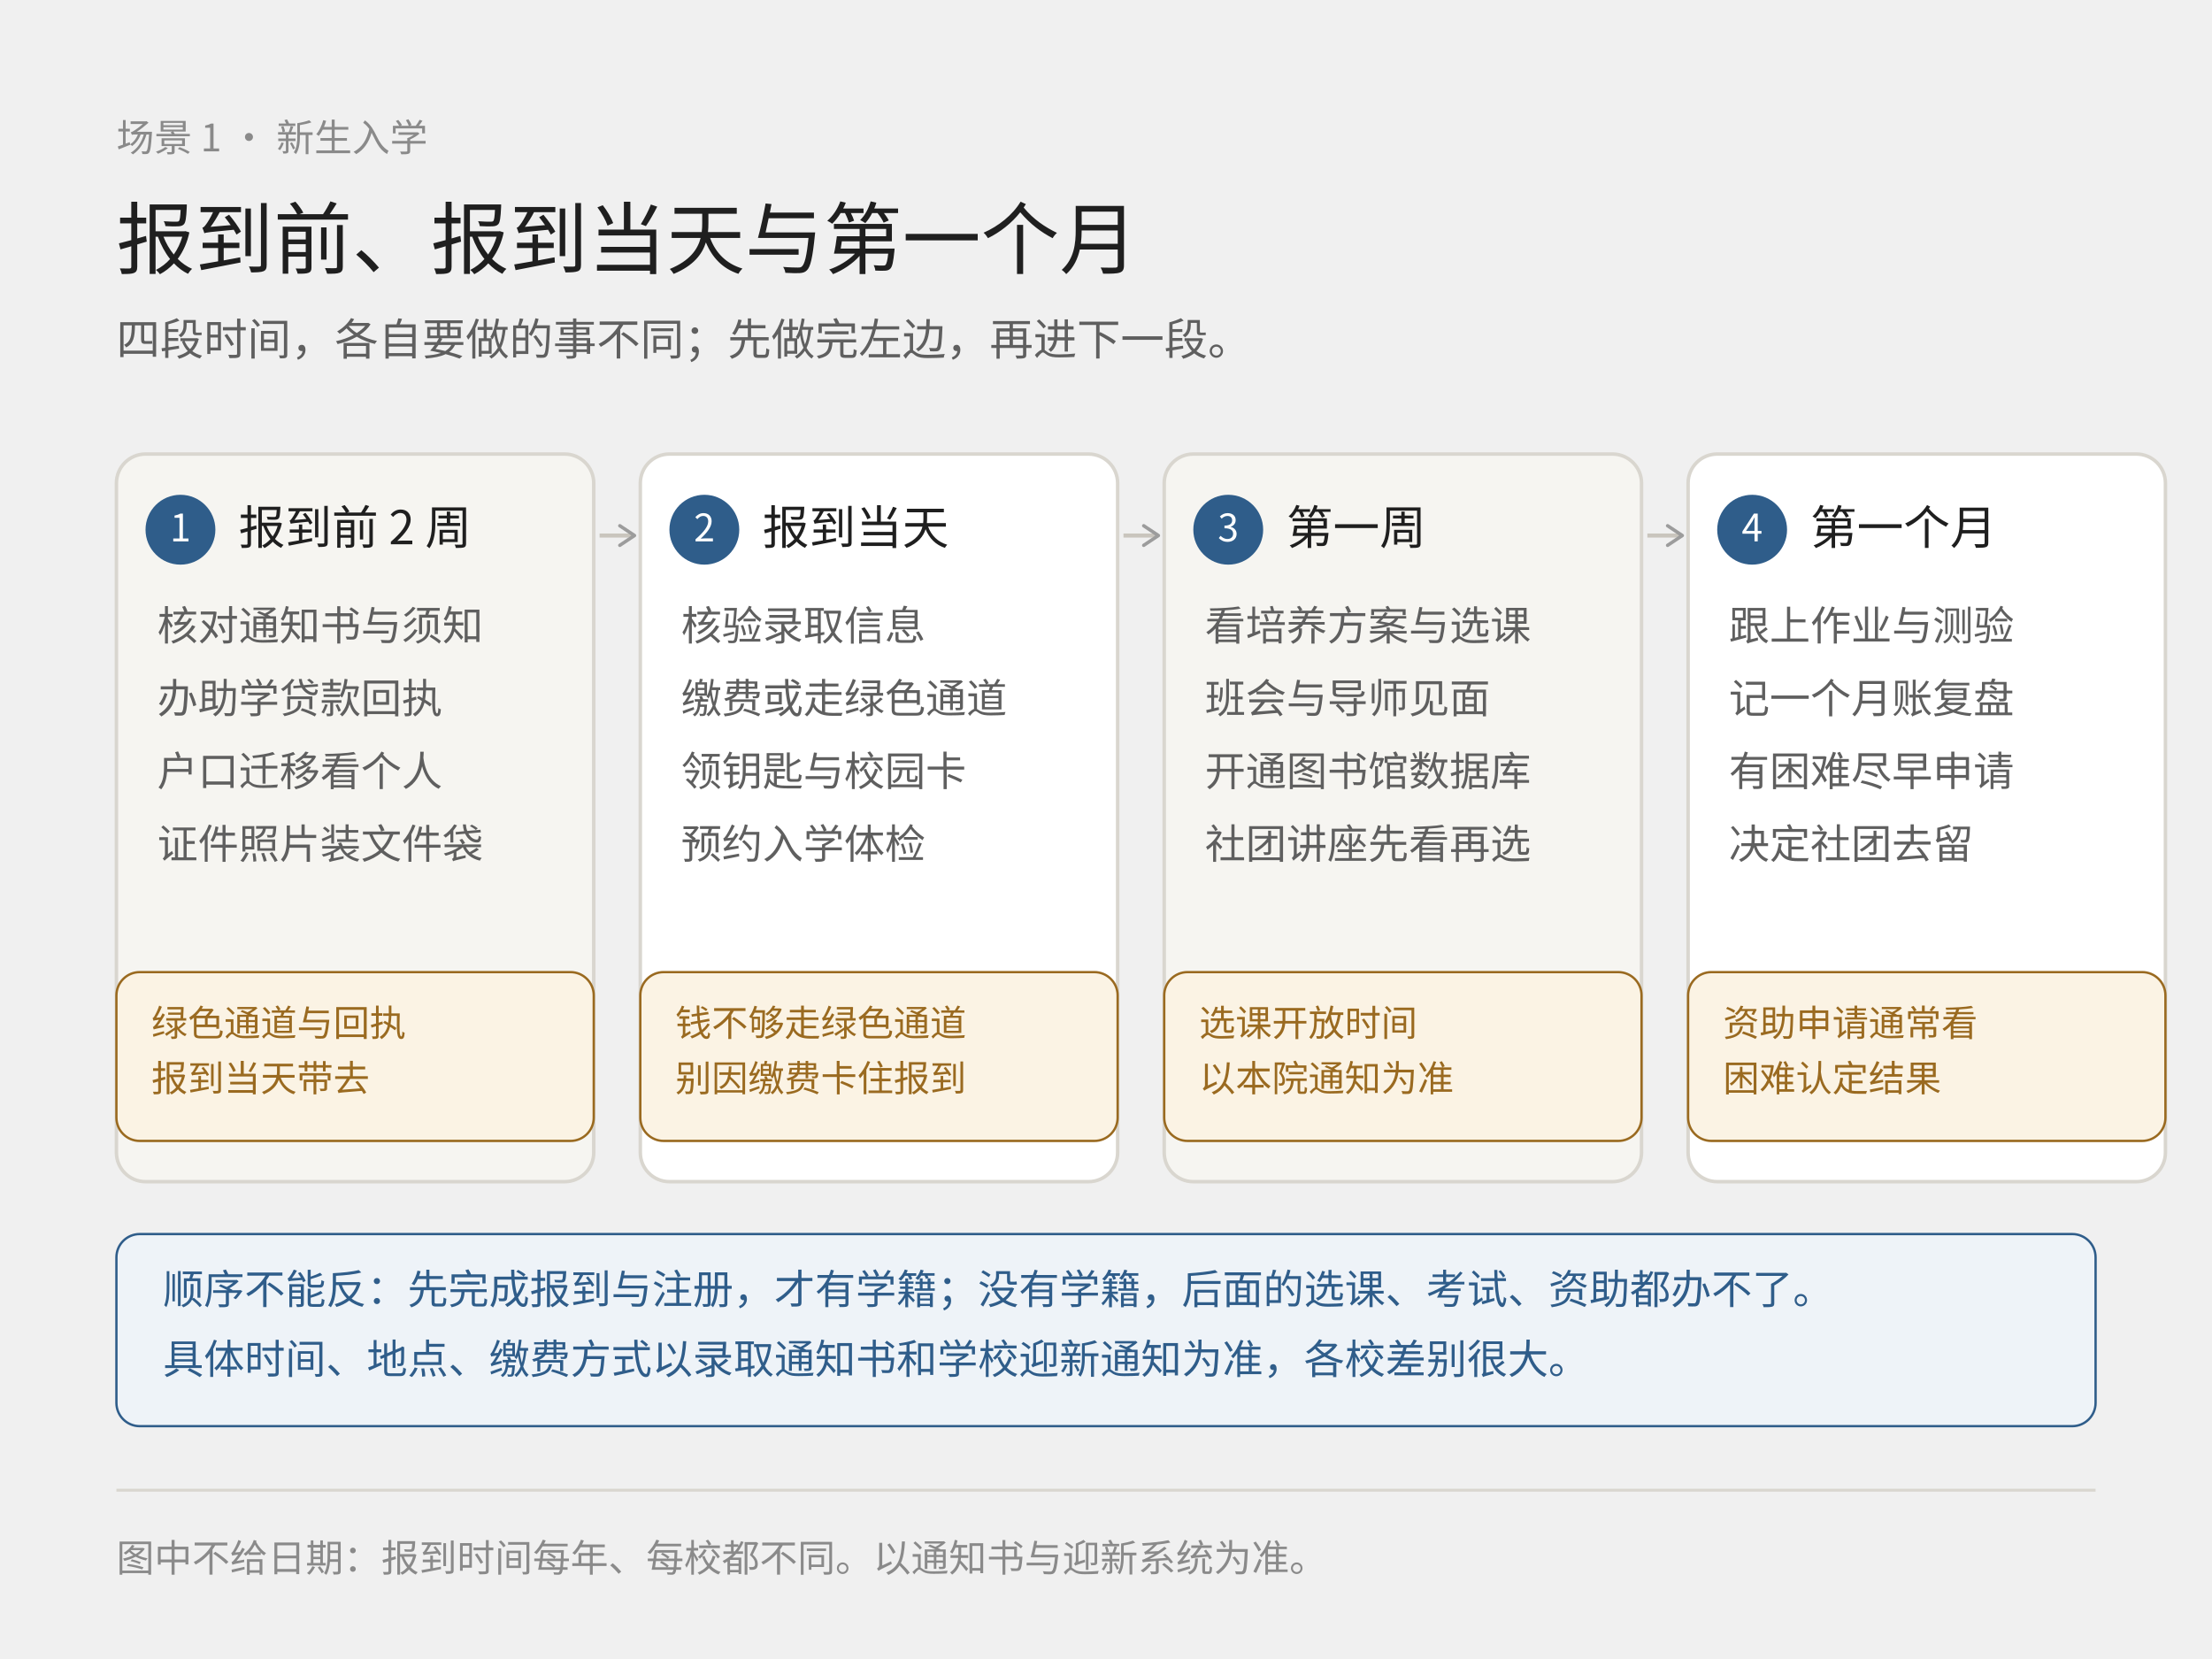
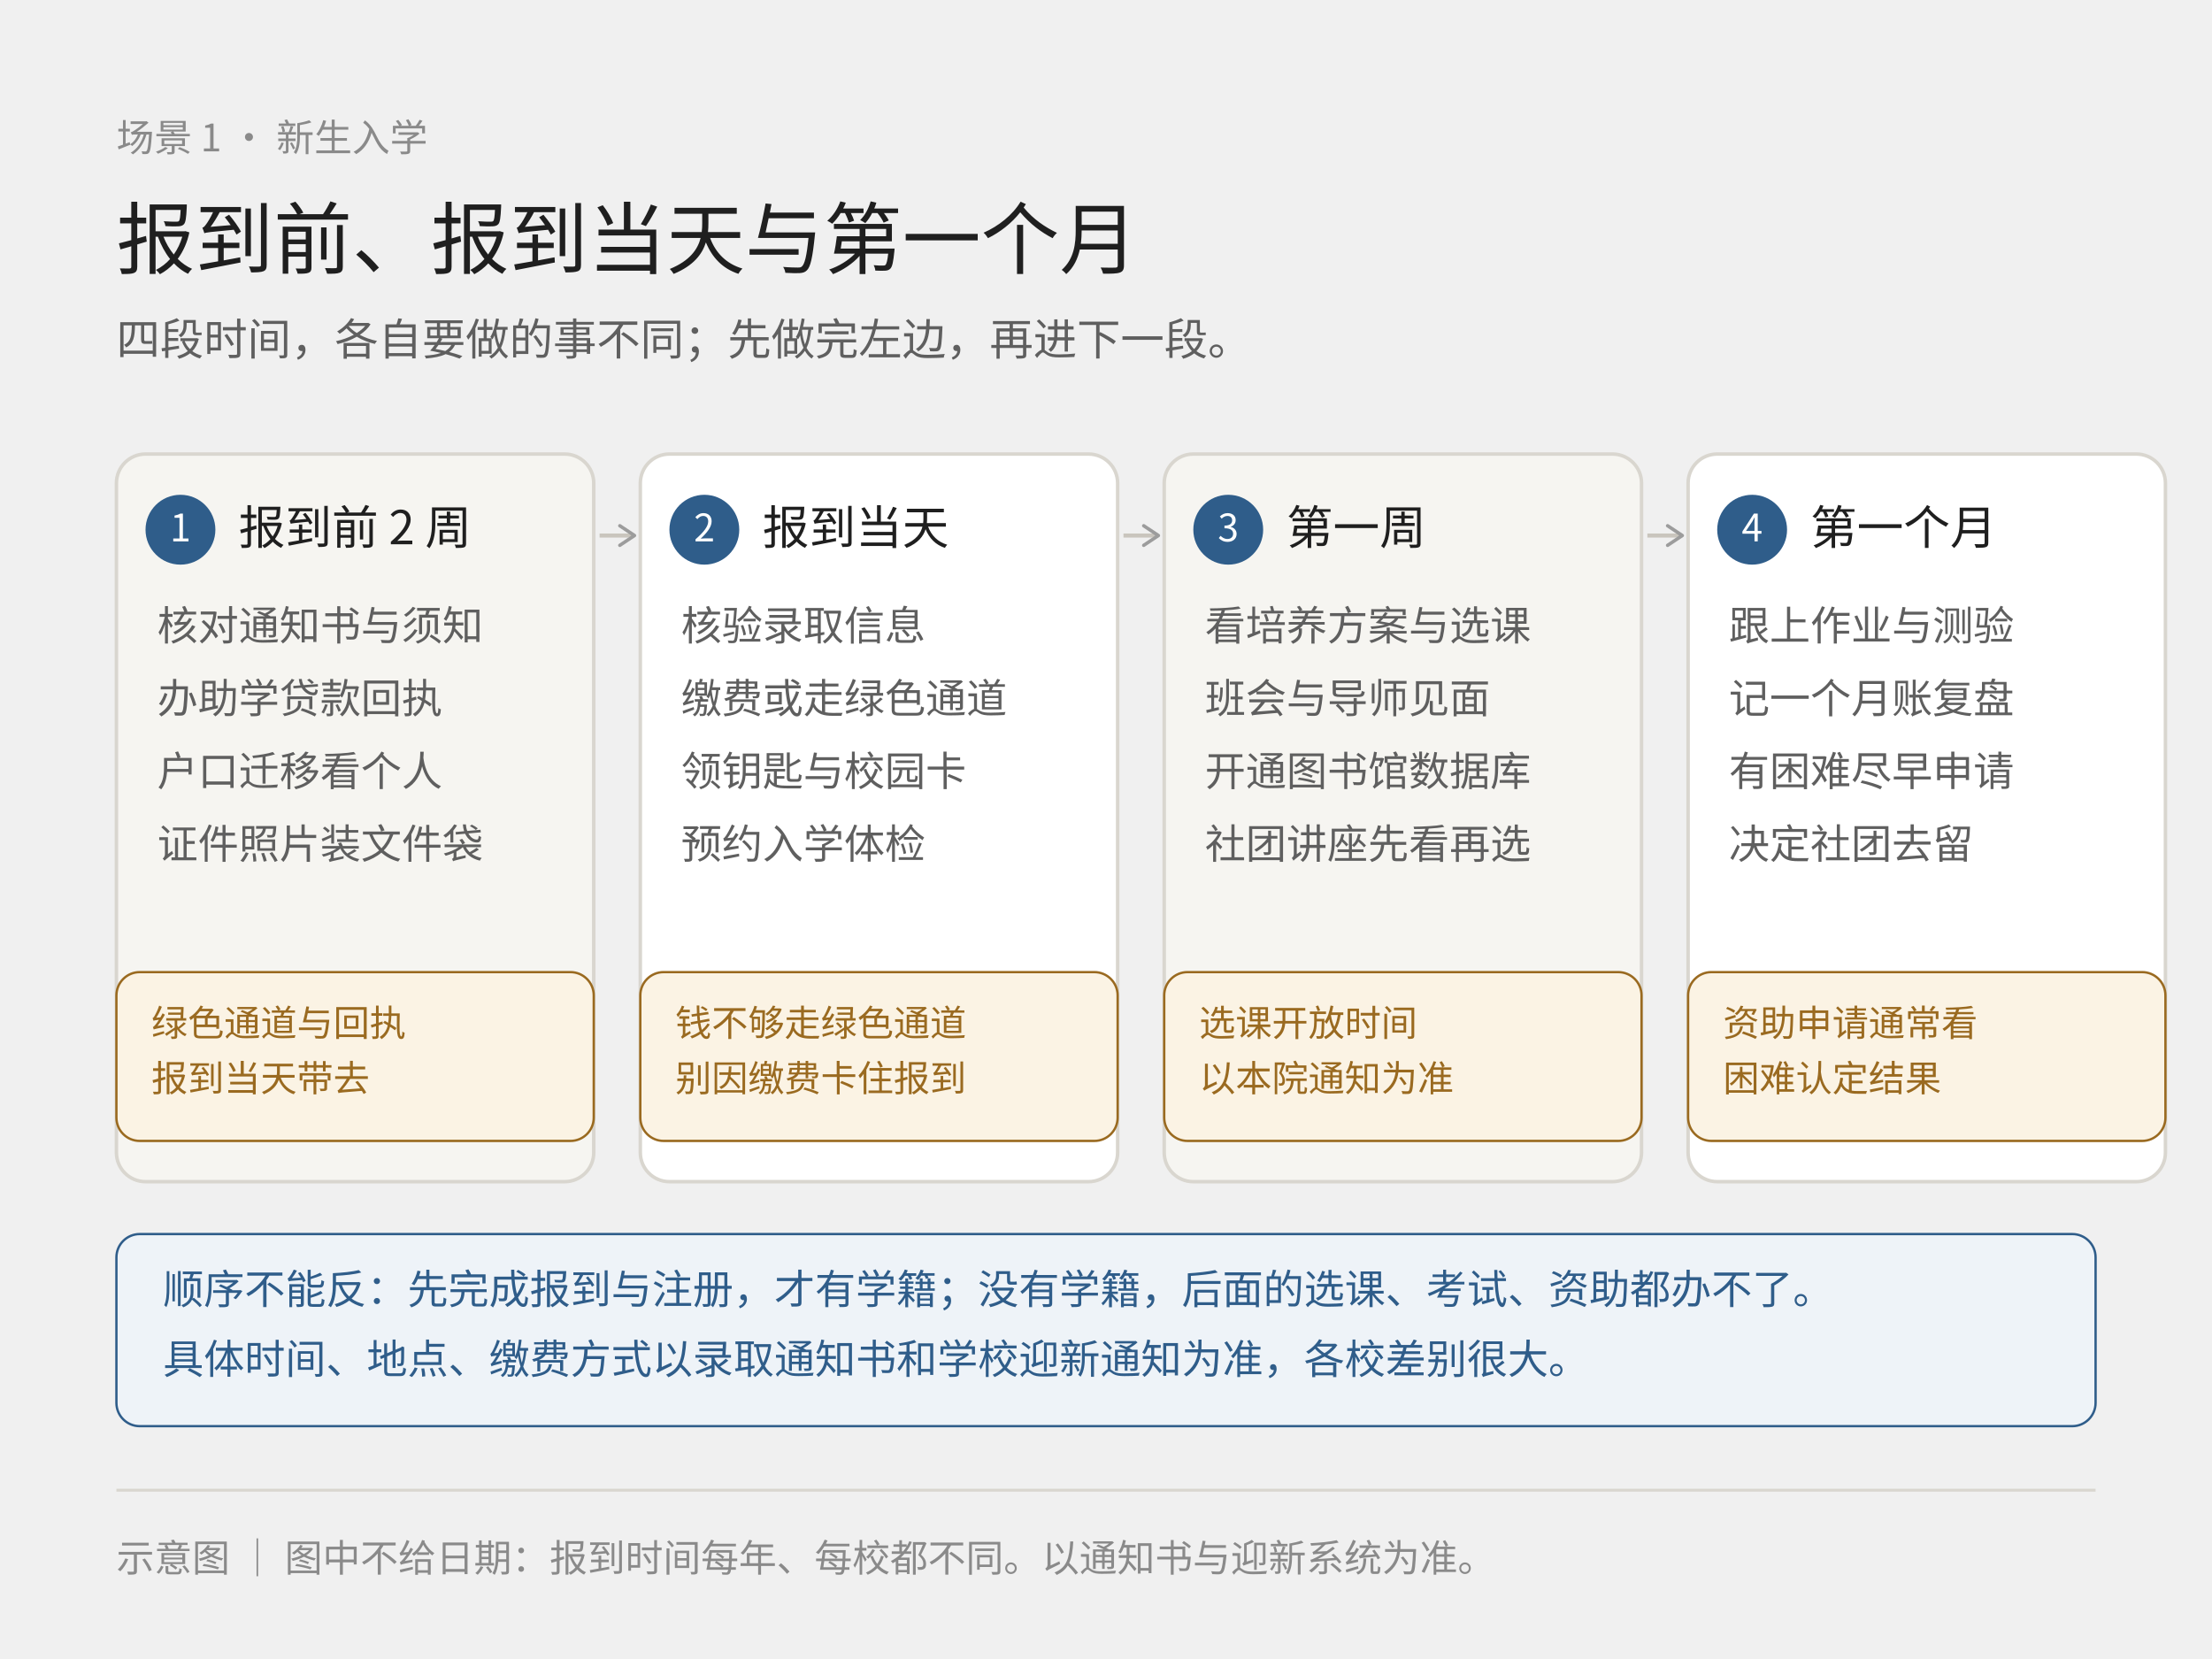
<svg xmlns="http://www.w3.org/2000/svg" viewBox="0 0 760 570" width="760" height="570" font-family="PingFang SC, Noto Sans CJK SC, Source Han Sans SC, Microsoft YaHei, sans-serif">
  <defs>
    <marker id="a" viewBox="0 0 10 10" refX="8" refY="5" markerWidth="6" markerHeight="6" orient="auto-start-reverse">
      <path d="M2 1L8 5L2 9" fill="none" stroke="#9c9c9c" stroke-width="1.4" stroke-linecap="round" stroke-linejoin="round" />
    </marker>
  </defs>
  <text x="40" y="52" font-size="13" fill="#8a8a8a" font-weight="400" text-anchor="start">场景 1 · 新生入学</text>
  <text x="40" y="92" font-size="27" fill="#1f1f1f" font-weight="500" text-anchor="start">报到前、报到当天与第一个月</text>
  <text x="40" y="122" font-size="15" fill="#5f5f5f" font-weight="400" text-anchor="start">四段时间，各自要做的事不同；先做完左边，再进下一段。</text>
  <rect x="40" y="156" width="164" height="250" rx="10" fill="#f6f5f1" stroke="#d9d6cf" stroke-width="1.2" />
  <circle cx="62" cy="182" r="12" fill="#2f5d8a" />
  <text x="62" y="186" font-size="13" fill="#ffffff" font-weight="500" text-anchor="middle">1</text>
  <text x="82" y="187" font-size="16" fill="#1f1f1f" font-weight="500" text-anchor="start">报到前 2 周</text>
  <text x="54" y="220" font-size="14" fill="#5f5f5f" font-weight="400" text-anchor="start">核对通知书与须知</text>
  <text x="54" y="245" font-size="14" fill="#5f5f5f" font-weight="400" text-anchor="start">办助学贷款回执</text>
  <text x="54" y="270" font-size="14" fill="#5f5f5f" font-weight="400" text-anchor="start">户口迁移看个人</text>
  <text x="54" y="295" font-size="14" fill="#5f5f5f" font-weight="400" text-anchor="start">证件照片装文件袋</text>
  <rect x="40" y="334" width="164" height="58" rx="8" fill="#fbf3e4" stroke="#9a6a20" stroke-width="0.8" />
  <text x="52" y="356" font-size="12.5" fill="#9a6a20" font-weight="400" text-anchor="start">绿色通道与回执</text>
  <text x="52" y="375" font-size="12.5" fill="#9a6a20" font-weight="400" text-anchor="start">报到当天带去</text>
  <path d="M206 184 L218 184" fill="none" stroke="#c9c5bd" stroke-width="1.4" marker-end="url(#a)" />
  <rect x="220" y="156" width="164" height="250" rx="10" fill="#ffffff" stroke="#d9d6cf" stroke-width="1.2" />
  <circle cx="242" cy="182" r="12" fill="#2f5d8a" />
  <text x="242" y="186" font-size="13" fill="#ffffff" font-weight="500" text-anchor="middle">2</text>
  <text x="262" y="187" font-size="16" fill="#1f1f1f" font-weight="500" text-anchor="start">报到当天</text>
  <text x="234" y="220" font-size="14" fill="#5f5f5f" font-weight="400" text-anchor="start">核验录取信息</text>
  <text x="234" y="245" font-size="14" fill="#5f5f5f" font-weight="400" text-anchor="start">缴费或走绿色通道</text>
  <text x="234" y="270" font-size="14" fill="#5f5f5f" font-weight="400" text-anchor="start">领钥匙与校园卡</text>
  <text x="234" y="295" font-size="14" fill="#5f5f5f" font-weight="400" text-anchor="start">预约入学体检</text>
  <rect x="220" y="334" width="164" height="58" rx="8" fill="#fbf3e4" stroke="#9a6a20" stroke-width="0.8" />
  <text x="232" y="356" font-size="12.5" fill="#9a6a20" font-weight="400" text-anchor="start">钱不够走绿色通道</text>
  <text x="232" y="375" font-size="12.5" fill="#9a6a20" font-weight="400" text-anchor="start">别因缴费卡住报到</text>
  <path d="M386 184 L398 184" fill="none" stroke="#c9c5bd" stroke-width="1.4" marker-end="url(#a)" />
  <rect x="400" y="156" width="164" height="250" rx="10" fill="#f6f5f1" stroke="#d9d6cf" stroke-width="1.2" />
  <circle cx="422" cy="182" r="12" fill="#2f5d8a" />
  <text x="422" y="186" font-size="13" fill="#ffffff" font-weight="500" text-anchor="middle">3</text>
  <text x="442" y="187" font-size="16" fill="#1f1f1f" font-weight="500" text-anchor="start">第一周</text>
  <text x="414" y="220" font-size="14" fill="#5f5f5f" font-weight="400" text-anchor="start">看培养方案与选课</text>
  <text x="414" y="245" font-size="14" fill="#5f5f5f" font-weight="400" text-anchor="start">班会与导师见面</text>
  <text x="414" y="270" font-size="14" fill="#5f5f5f" font-weight="400" text-anchor="start">开通图书馆数据库</text>
  <text x="414" y="295" font-size="14" fill="#5f5f5f" font-weight="400" text-anchor="start">社团讲座先看再选</text>
  <rect x="400" y="334" width="164" height="58" rx="8" fill="#fbf3e4" stroke="#9a6a20" stroke-width="0.8" />
  <text x="412" y="356" font-size="12.5" fill="#9a6a20" font-weight="400" text-anchor="start">选课开放时间</text>
  <text x="412" y="375" font-size="12.5" fill="#9a6a20" font-weight="400" text-anchor="start">以本院通知为准</text>
  <path d="M566 184 L578 184" fill="none" stroke="#c9c5bd" stroke-width="1.4" marker-end="url(#a)" />
  <rect x="580" y="156" width="164" height="250" rx="10" fill="#ffffff" stroke="#d9d6cf" stroke-width="1.2" />
  <circle cx="602" cy="182" r="12" fill="#2f5d8a" />
  <text x="602" y="186" font-size="13" fill="#ffffff" font-weight="500" text-anchor="middle">4</text>
  <text x="622" y="187" font-size="16" fill="#1f1f1f" font-weight="500" text-anchor="start">第一个月</text>
  <text x="594" y="220" font-size="14" fill="#5f5f5f" font-weight="400" text-anchor="start">跟上作业与测验</text>
  <text x="594" y="245" font-size="14" fill="#5f5f5f" font-weight="400" text-anchor="start">记一个月账复盘</text>
  <text x="594" y="270" font-size="14" fill="#5f5f5f" font-weight="400" text-anchor="start">有困难尽早申请</text>
  <text x="594" y="295" font-size="14" fill="#5f5f5f" font-weight="400" text-anchor="start">决定社团去留</text>
  <rect x="580" y="334" width="164" height="58" rx="8" fill="#fbf3e4" stroke="#9a6a20" stroke-width="0.8" />
  <text x="592" y="356" font-size="12.5" fill="#9a6a20" font-weight="400" text-anchor="start">资助申请通常看</text>
  <text x="592" y="375" font-size="12.5" fill="#9a6a20" font-weight="400" text-anchor="start">困难认定结果</text>
  <rect x="40" y="424" width="680" height="66" rx="8" fill="#eef3f8" stroke="#2f5d8a" stroke-width="0.8" />
  <text x="56" y="448" font-size="14" fill="#2f5d8a" font-weight="400" text-anchor="start">顺序不能反：先完成报到与注册，才有学籍；没有学籍，后面的选课、考试、资助都办不了。</text>
  <text x="56" y="472" font-size="14" fill="#2f5d8a" font-weight="400" text-anchor="start">具体时间、地点、缴费方式以录取通知书和学校迎新通知为准，各校差别很大。</text>
  <line x1="40" y1="512" x2="720" y2="512" stroke="#d9d6cf" stroke-width="1" />
-   <text x="40" y="540" font-size="13" fill="#8a8a8a" font-weight="400" text-anchor="start">图中不给日期：报到时间每年、每校都不同。以通知书与迎新系统为准。</text>
+   <text x="40" y="540" font-size="13" fill="#8a8a8a" font-weight="400" text-anchor="start">示意图 ｜ 图中不给日期：报到时间每年、每校都不同。以通知书与迎新系统为准。</text>
</svg>
